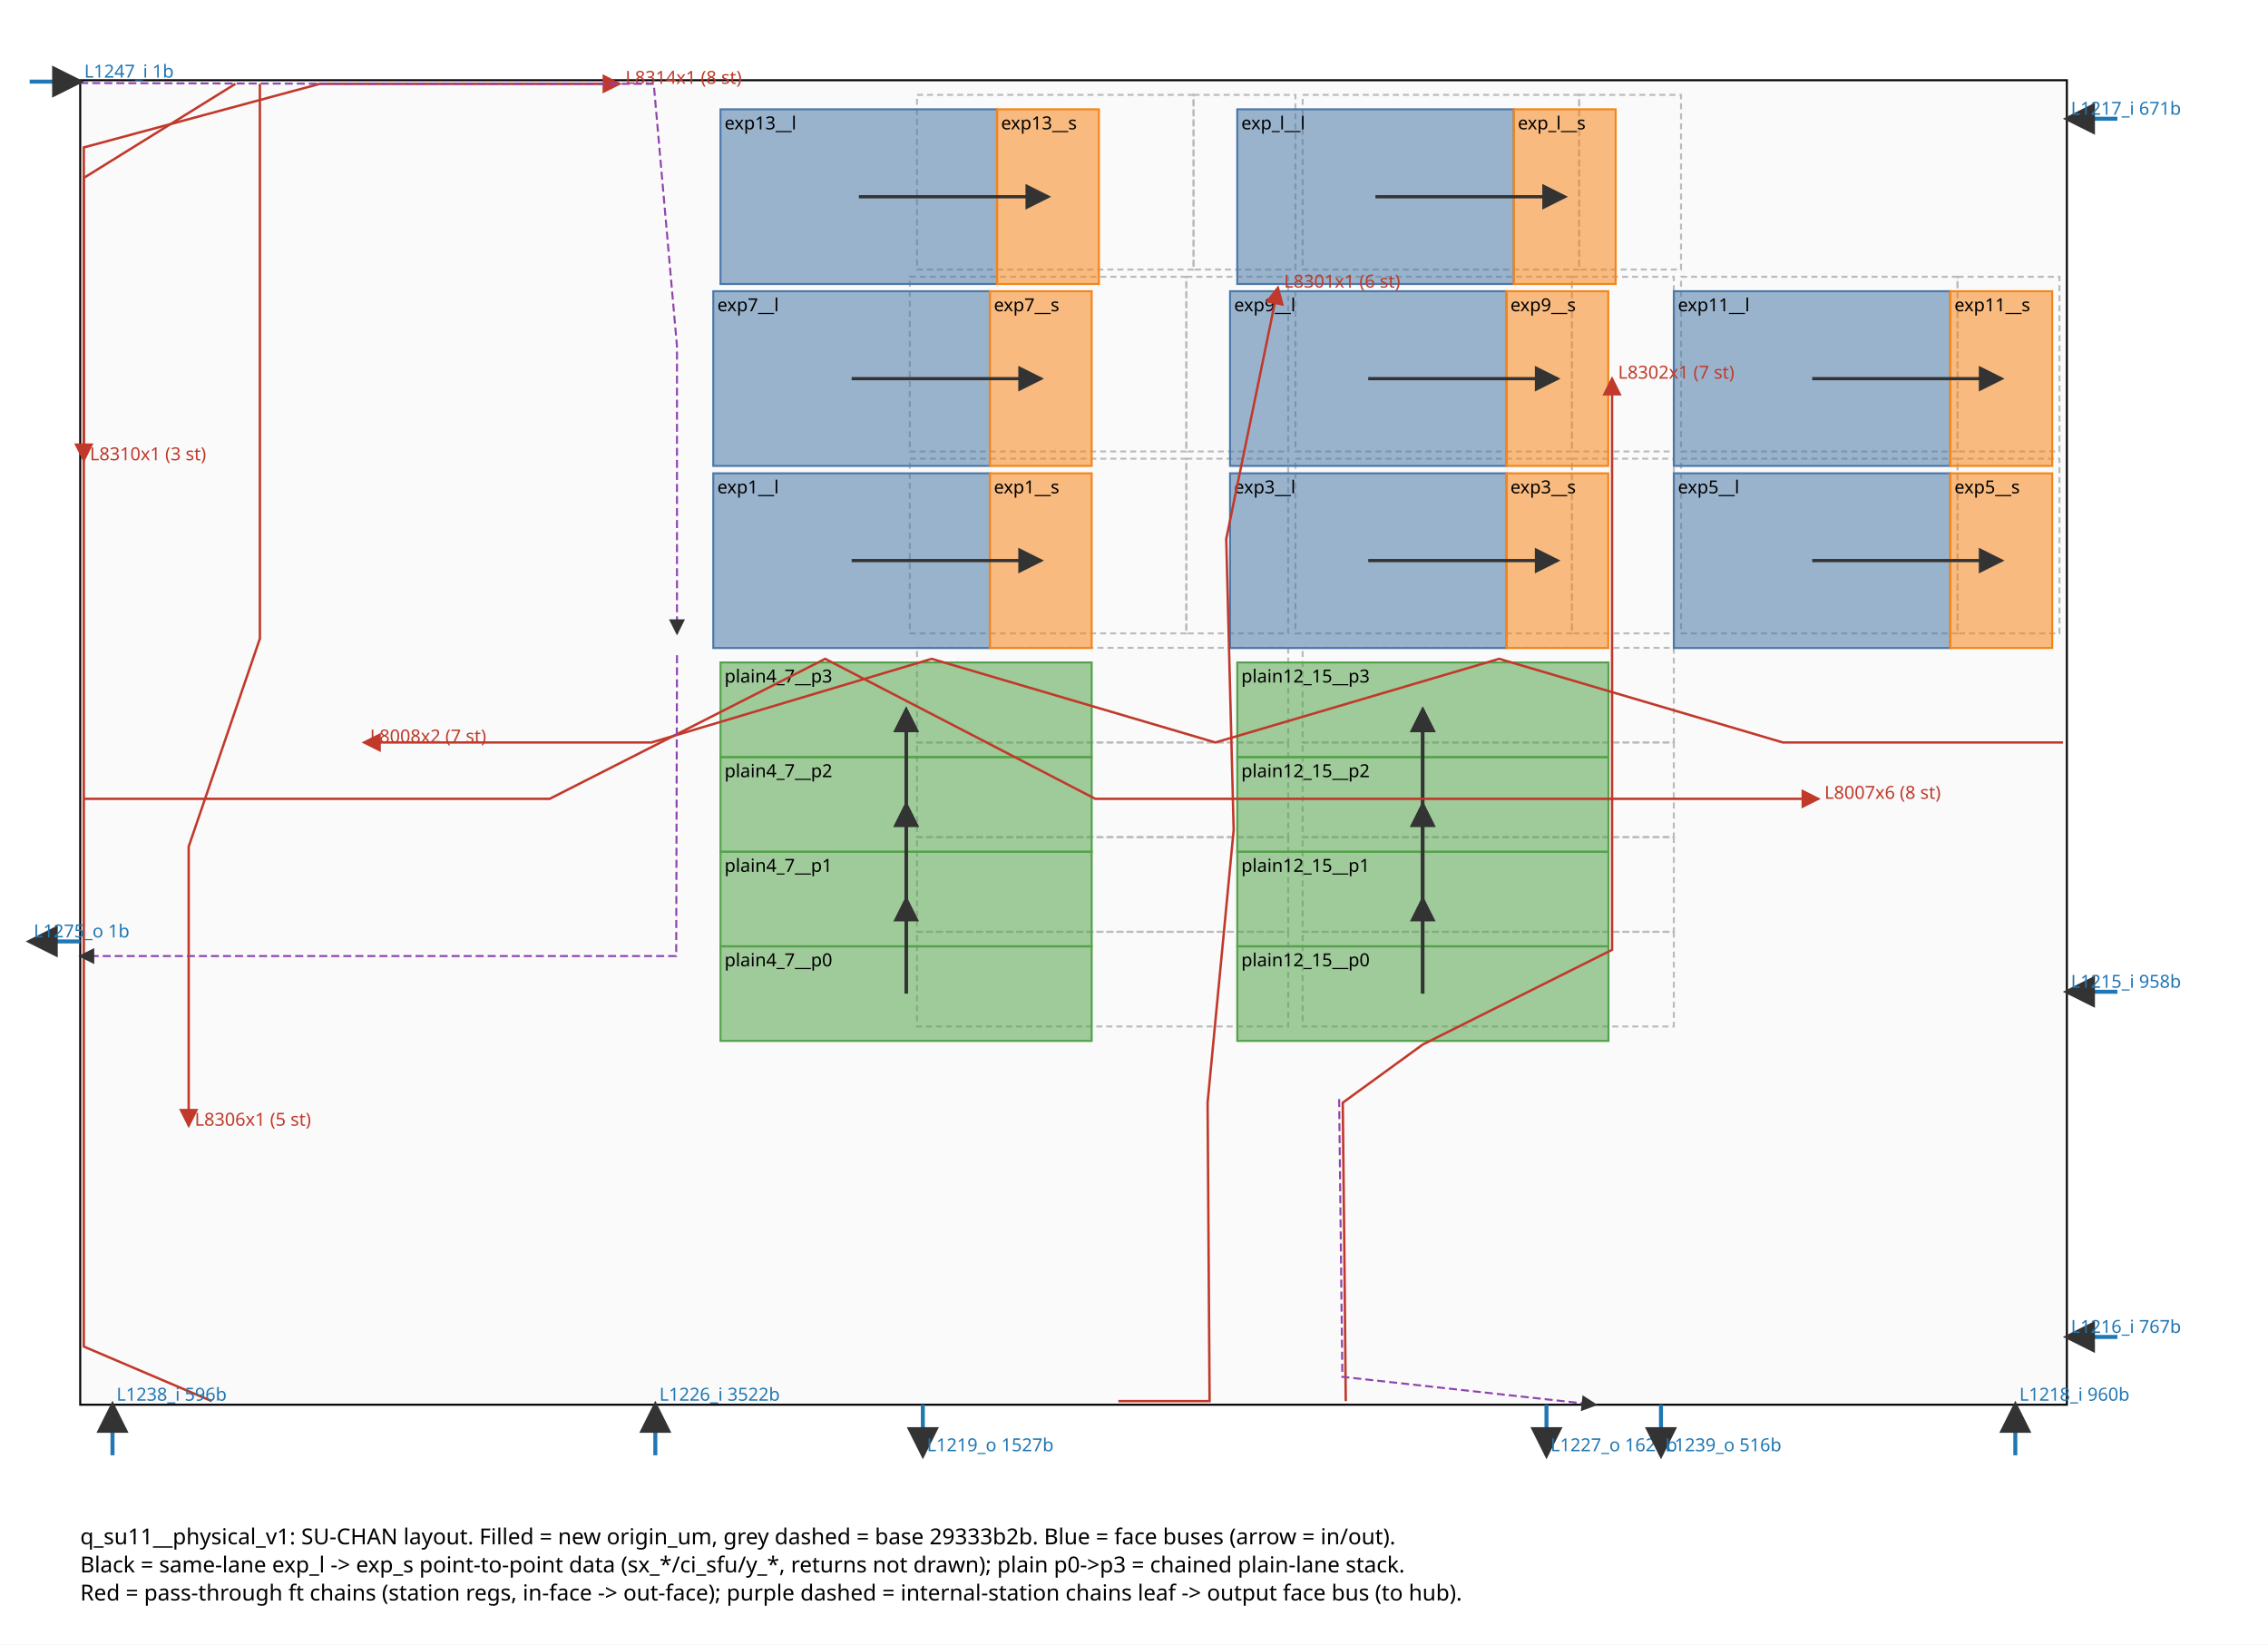
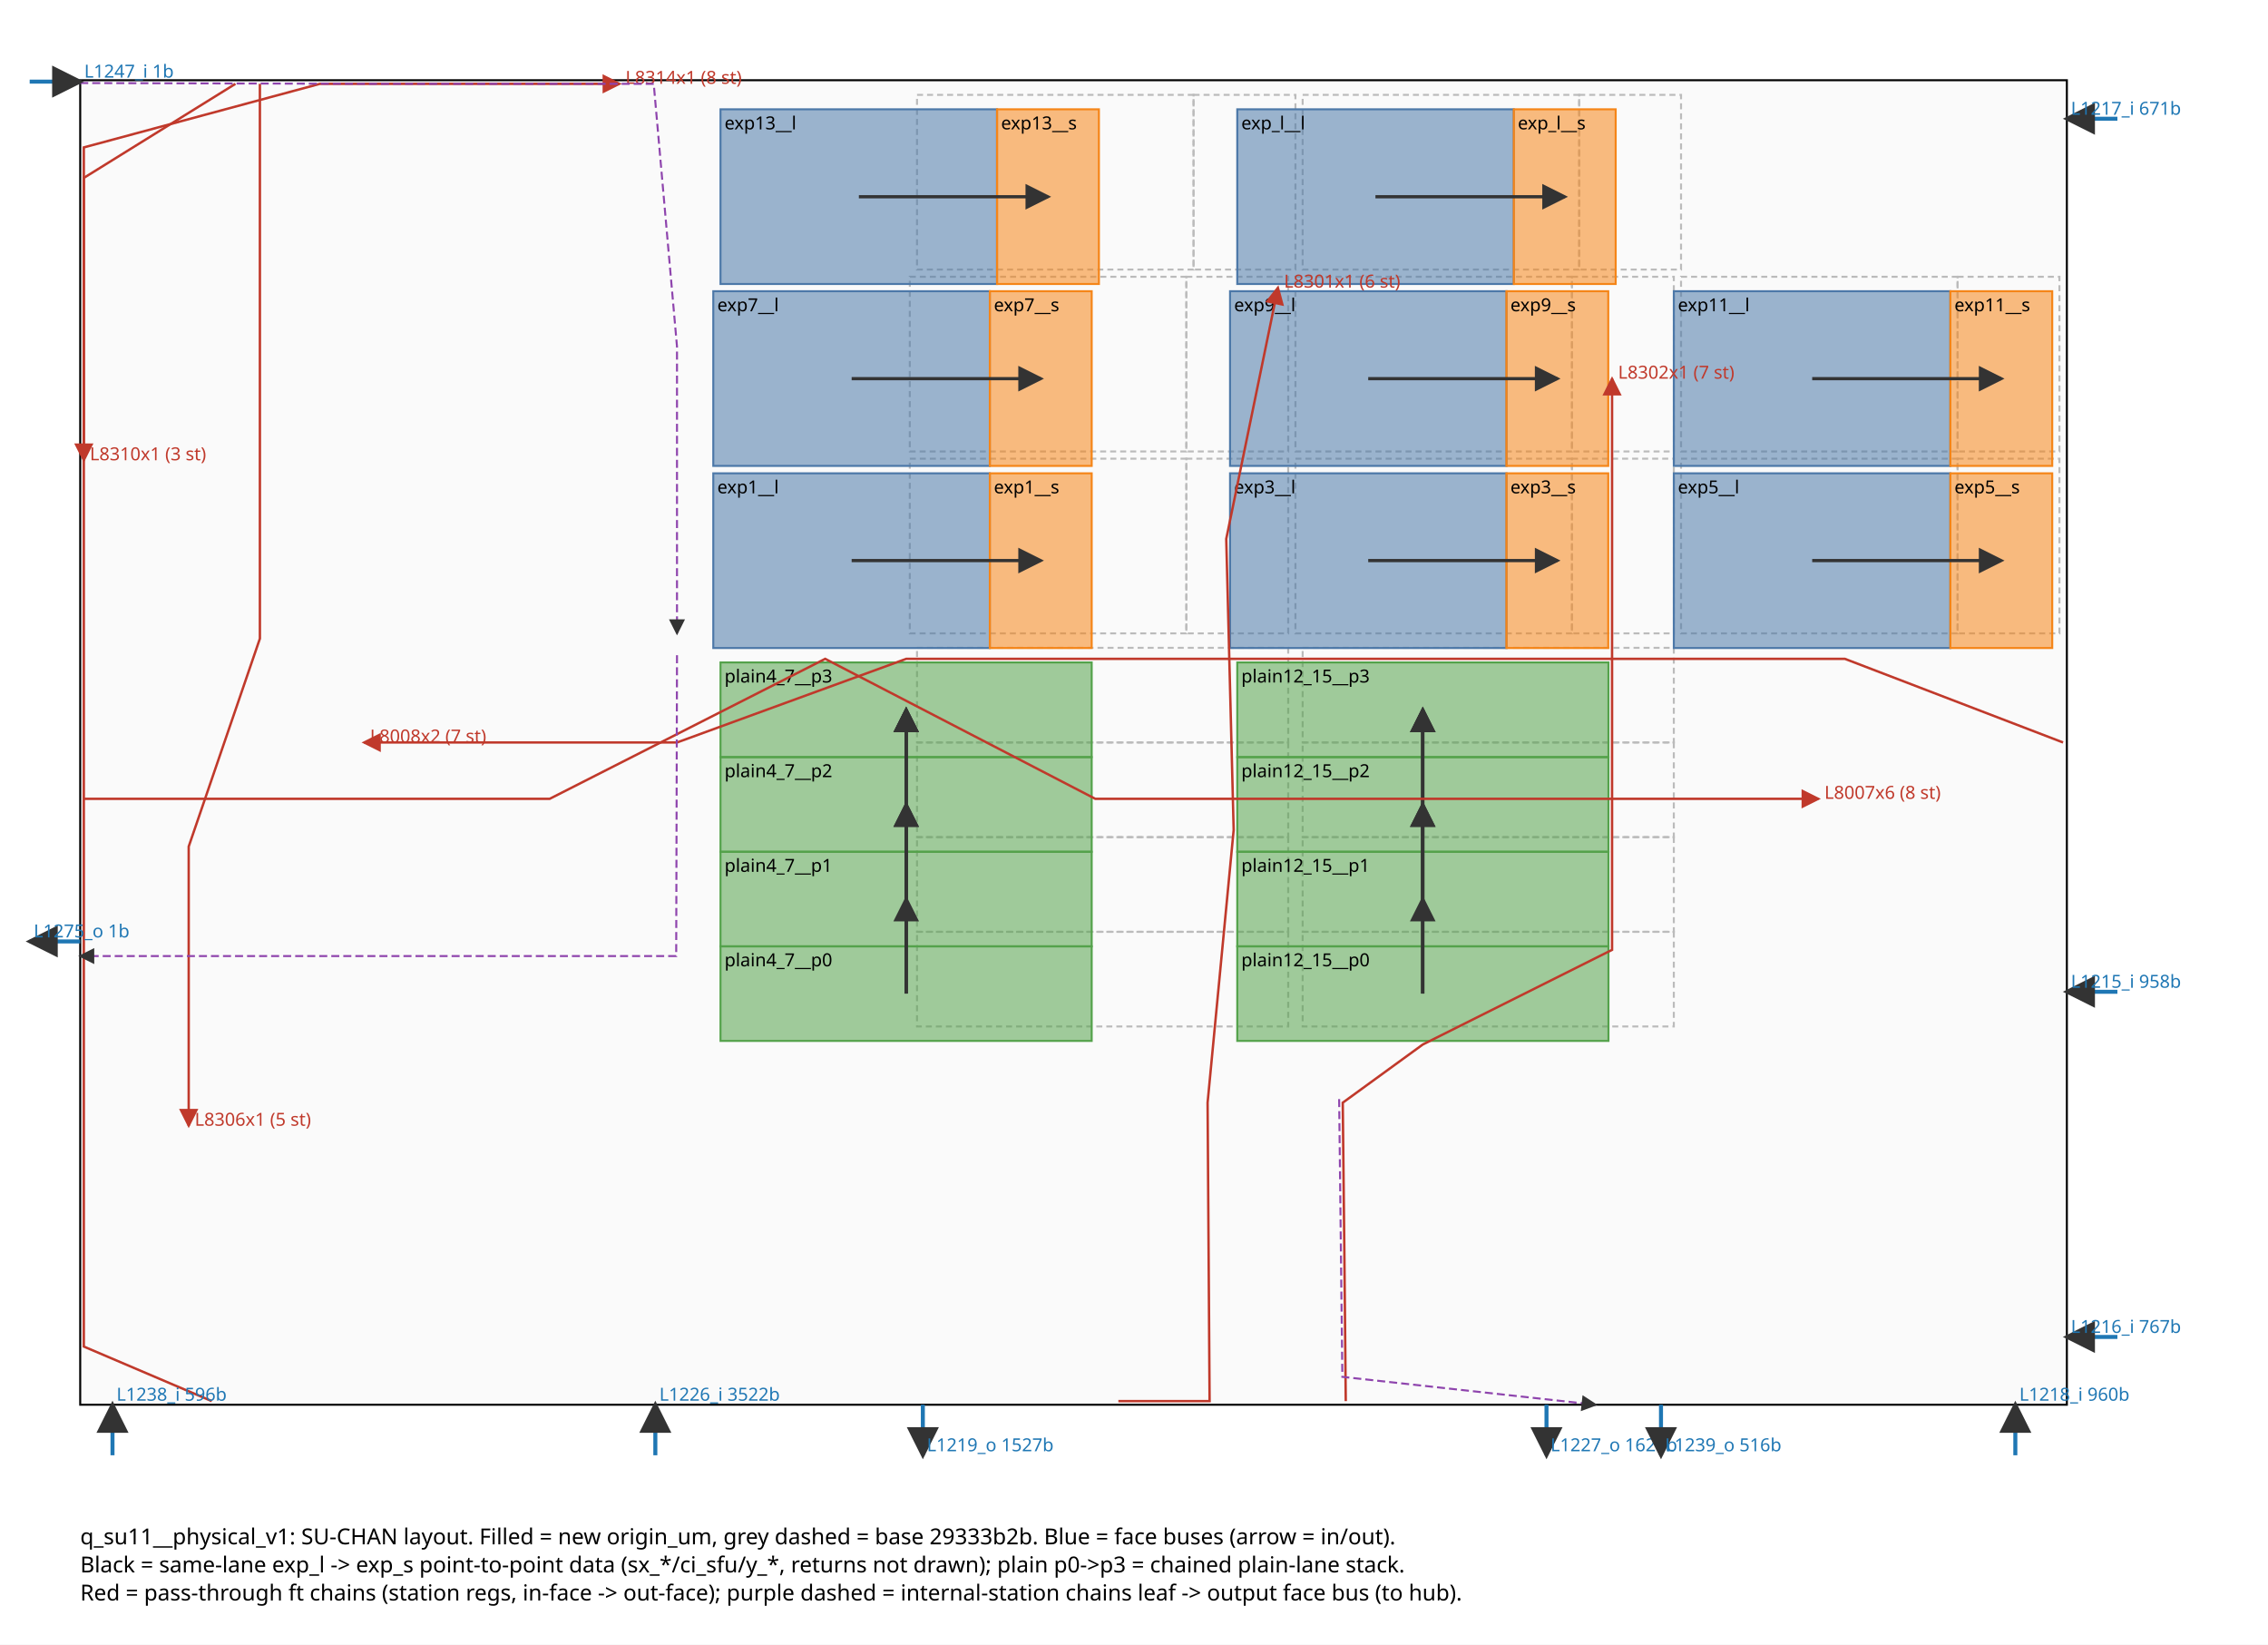
<svg xmlns="http://www.w3.org/2000/svg" width="1131" height="820" viewBox="0 0 1131 820" font-family="sans-serif" font-size="9">
  <defs>
    <marker id="a" markerWidth="8" markerHeight="8" refX="7" refY="4" orient="auto">
      <path d="M0,0 L8,4 L0,8 z" fill="#333" />
    </marker>
    <marker id="r" markerWidth="8" markerHeight="8" refX="7" refY="4" orient="auto">
      <path d="M0,0 L8,4 L0,8 z" fill="#c0392b" />
    </marker>
  </defs>
  <rect x="0" y="0" width="1131" height="820" fill="#ffffff" />
  <rect x="40.0" y="40.0" width="990.7" height="660.4" fill="#fafafa" stroke="#000" />
  <rect x="453.7" y="228.7" width="137.9" height="87.1" fill="none" stroke="#bbb" stroke-dasharray="3,2" />
  <rect x="591.6" y="228.7" width="50.8" height="87.1" fill="none" stroke="#bbb" stroke-dasharray="3,2" />
  <rect x="646.0" y="228.7" width="137.9" height="87.1" fill="none" stroke="#bbb" stroke-dasharray="3,2" />
  <rect x="783.9" y="228.7" width="50.8" height="87.1" fill="none" stroke="#bbb" stroke-dasharray="3,2" />
  <rect x="838.3" y="228.7" width="137.9" height="87.1" fill="none" stroke="#bbb" stroke-dasharray="3,2" />
  <rect x="976.2" y="228.7" width="50.8" height="87.1" fill="none" stroke="#bbb" stroke-dasharray="3,2" />
  <rect x="453.7" y="138.0" width="137.9" height="87.1" fill="none" stroke="#bbb" stroke-dasharray="3,2" />
  <rect x="591.6" y="138.0" width="50.8" height="87.1" fill="none" stroke="#bbb" stroke-dasharray="3,2" />
  <rect x="646.0" y="138.0" width="137.9" height="87.1" fill="none" stroke="#bbb" stroke-dasharray="3,2" />
  <rect x="783.9" y="138.0" width="50.8" height="87.1" fill="none" stroke="#bbb" stroke-dasharray="3,2" />
  <rect x="838.3" y="138.0" width="137.9" height="87.1" fill="none" stroke="#bbb" stroke-dasharray="3,2" />
  <rect x="976.2" y="138.0" width="50.8" height="87.1" fill="none" stroke="#bbb" stroke-dasharray="3,2" />
  <rect x="457.3" y="47.3" width="137.9" height="87.1" fill="none" stroke="#bbb" stroke-dasharray="3,2" />
  <rect x="595.2" y="47.3" width="50.8" height="87.1" fill="none" stroke="#bbb" stroke-dasharray="3,2" />
  <rect x="649.6" y="47.3" width="137.9" height="87.1" fill="none" stroke="#bbb" stroke-dasharray="3,2" />
  <rect x="787.5" y="47.3" width="50.8" height="87.1" fill="none" stroke="#bbb" stroke-dasharray="3,2" />
  <rect x="457.3" y="464.6" width="185.1" height="47.2" fill="none" stroke="#bbb" stroke-dasharray="3,2" />
  <rect x="457.3" y="417.4" width="185.1" height="47.2" fill="none" stroke="#bbb" stroke-dasharray="3,2" />
  <rect x="457.3" y="370.2" width="185.1" height="47.2" fill="none" stroke="#bbb" stroke-dasharray="3,2" />
  <rect x="457.3" y="323.0" width="185.1" height="47.2" fill="none" stroke="#bbb" stroke-dasharray="3,2" />
  <rect x="649.6" y="464.6" width="185.1" height="47.2" fill="none" stroke="#bbb" stroke-dasharray="3,2" />
  <rect x="649.6" y="417.4" width="185.1" height="47.2" fill="none" stroke="#bbb" stroke-dasharray="3,2" />
  <rect x="649.6" y="370.2" width="185.1" height="47.2" fill="none" stroke="#bbb" stroke-dasharray="3,2" />
  <rect x="649.6" y="323.0" width="185.1" height="47.2" fill="none" stroke="#bbb" stroke-dasharray="3,2" />
  <rect x="355.7" y="236.0" width="137.9" height="87.1" fill="#4c78a8" fill-opacity="0.55" stroke="#4c78a8" />
  <text x="357.7" y="246.0">exp1__l</text>
  <rect x="493.6" y="236.0" width="50.8" height="87.1" fill="#f58518" fill-opacity="0.55" stroke="#f58518" />
  <text x="495.6" y="246.0">exp1__s</text>
  <rect x="613.4" y="236.0" width="137.9" height="87.1" fill="#4c78a8" fill-opacity="0.55" stroke="#4c78a8" />
  <text x="615.4" y="246.0">exp3__l</text>
  <rect x="751.2" y="236.0" width="50.8" height="87.1" fill="#f58518" fill-opacity="0.55" stroke="#f58518" />
  <text x="753.2" y="246.0">exp3__s</text>
  <rect x="834.7" y="236.0" width="137.9" height="87.1" fill="#4c78a8" fill-opacity="0.55" stroke="#4c78a8" />
  <text x="836.7" y="246.0">exp5__l</text>
  <rect x="972.6" y="236.0" width="50.8" height="87.1" fill="#f58518" fill-opacity="0.55" stroke="#f58518" />
  <text x="974.6" y="246.0">exp5__s</text>
  <rect x="355.7" y="145.2" width="137.9" height="87.1" fill="#4c78a8" fill-opacity="0.55" stroke="#4c78a8" />
  <text x="357.7" y="155.2">exp7__l</text>
  <rect x="493.6" y="145.2" width="50.8" height="87.1" fill="#f58518" fill-opacity="0.55" stroke="#f58518" />
  <text x="495.6" y="155.2">exp7__s</text>
  <rect x="613.4" y="145.2" width="137.9" height="87.1" fill="#4c78a8" fill-opacity="0.55" stroke="#4c78a8" />
  <text x="615.4" y="155.2">exp9__l</text>
  <rect x="751.2" y="145.2" width="50.8" height="87.1" fill="#f58518" fill-opacity="0.55" stroke="#f58518" />
  <text x="753.2" y="155.2">exp9__s</text>
  <rect x="834.7" y="145.2" width="137.9" height="87.1" fill="#4c78a8" fill-opacity="0.55" stroke="#4c78a8" />
  <text x="836.7" y="155.2">exp11__l</text>
  <rect x="972.6" y="145.2" width="50.8" height="87.1" fill="#f58518" fill-opacity="0.55" stroke="#f58518" />
  <text x="974.6" y="155.2">exp11__s</text>
  <rect x="359.3" y="54.5" width="137.9" height="87.1" fill="#4c78a8" fill-opacity="0.55" stroke="#4c78a8" />
  <text x="361.3" y="64.5">exp13__l</text>
  <rect x="497.2" y="54.5" width="50.8" height="87.1" fill="#f58518" fill-opacity="0.55" stroke="#f58518" />
  <text x="499.2" y="64.5">exp13__s</text>
  <rect x="617.0" y="54.5" width="137.9" height="87.1" fill="#4c78a8" fill-opacity="0.55" stroke="#4c78a8" />
  <text x="619.0" y="64.5">exp_l__l</text>
  <rect x="754.9" y="54.5" width="50.8" height="87.1" fill="#f58518" fill-opacity="0.55" stroke="#f58518" />
  <text x="756.9" y="64.5">exp_l__s</text>
  <rect x="359.3" y="471.8" width="185.1" height="47.2" fill="#54a24b" fill-opacity="0.55" stroke="#54a24b" />
  <text x="361.3" y="481.8">plain4_7__p0</text>
  <rect x="359.3" y="424.7" width="185.1" height="47.2" fill="#54a24b" fill-opacity="0.55" stroke="#54a24b" />
  <text x="361.3" y="434.7">plain4_7__p1</text>
  <rect x="359.3" y="377.5" width="185.1" height="47.2" fill="#54a24b" fill-opacity="0.55" stroke="#54a24b" />
  <text x="361.3" y="387.5">plain4_7__p2</text>
  <rect x="359.3" y="330.3" width="185.1" height="47.2" fill="#54a24b" fill-opacity="0.55" stroke="#54a24b" />
  <text x="361.3" y="340.3">plain4_7__p3</text>
  <rect x="617.0" y="471.8" width="185.1" height="47.2" fill="#54a24b" fill-opacity="0.55" stroke="#54a24b" />
  <text x="619.0" y="481.8">plain12_15__p0</text>
  <rect x="617.0" y="424.7" width="185.1" height="47.2" fill="#54a24b" fill-opacity="0.55" stroke="#54a24b" />
  <text x="619.0" y="434.7">plain12_15__p1</text>
  <rect x="617.0" y="377.5" width="185.1" height="47.2" fill="#54a24b" fill-opacity="0.55" stroke="#54a24b" />
  <text x="619.0" y="387.5">plain12_15__p2</text>
  <rect x="617.0" y="330.3" width="185.1" height="47.2" fill="#54a24b" fill-opacity="0.55" stroke="#54a24b" />
  <text x="619.0" y="340.3">plain12_15__p3</text>
  <line x1="903.7" y1="188.8" x2="998.0" y2="188.8" stroke="#333" stroke-width="1.6" marker-end="url(#a)" />
  <line x1="428.3" y1="98.1" x2="522.6" y2="98.1" stroke="#333" stroke-width="1.6" marker-end="url(#a)" />
  <line x1="424.7" y1="279.5" x2="519.0" y2="279.5" stroke="#333" stroke-width="1.6" marker-end="url(#a)" />
  <line x1="682.3" y1="279.5" x2="776.6" y2="279.5" stroke="#333" stroke-width="1.6" marker-end="url(#a)" />
  <line x1="903.7" y1="279.5" x2="998.0" y2="279.5" stroke="#333" stroke-width="1.6" marker-end="url(#a)" />
  <line x1="424.7" y1="188.8" x2="519.0" y2="188.8" stroke="#333" stroke-width="1.6" marker-end="url(#a)" />
  <line x1="682.3" y1="188.8" x2="776.6" y2="188.8" stroke="#333" stroke-width="1.6" marker-end="url(#a)" />
  <line x1="685.9" y1="98.1" x2="780.3" y2="98.1" stroke="#333" stroke-width="1.6" marker-end="url(#a)" />
  <line x1="709.5" y1="495.4" x2="709.5" y2="448.2" stroke="#333" stroke-width="1.6" marker-end="url(#a)" />
  <line x1="709.5" y1="495.4" x2="709.5" y2="401.1" stroke="#333" stroke-width="1.6" marker-end="url(#a)" />
  <line x1="709.5" y1="495.4" x2="709.5" y2="353.9" stroke="#333" stroke-width="1.6" marker-end="url(#a)" />
  <line x1="709.5" y1="448.2" x2="709.5" y2="401.1" stroke="#333" stroke-width="1.6" marker-end="url(#a)" />
  <line x1="709.5" y1="448.2" x2="709.5" y2="353.9" stroke="#333" stroke-width="1.6" marker-end="url(#a)" />
  <line x1="709.5" y1="401.1" x2="709.5" y2="353.9" stroke="#333" stroke-width="1.6" marker-end="url(#a)" />
  <line x1="451.9" y1="495.4" x2="451.9" y2="448.2" stroke="#333" stroke-width="1.6" marker-end="url(#a)" />
  <line x1="451.9" y1="495.4" x2="451.9" y2="401.1" stroke="#333" stroke-width="1.6" marker-end="url(#a)" />
  <line x1="451.9" y1="495.4" x2="451.9" y2="353.9" stroke="#333" stroke-width="1.6" marker-end="url(#a)" />
  <line x1="451.9" y1="448.2" x2="451.9" y2="401.1" stroke="#333" stroke-width="1.6" marker-end="url(#a)" />
  <line x1="451.9" y1="448.2" x2="451.9" y2="353.9" stroke="#333" stroke-width="1.6" marker-end="url(#a)" />
  <line x1="451.9" y1="401.1" x2="451.9" y2="353.9" stroke="#333" stroke-width="1.6" marker-end="url(#a)" />
  <polyline points="41.8,398.3 163.8,398.3 274.1,398.3 411.5,328.5 546.2,398.3 615.2,398.3 803.9,398.3 906.8,398.3" fill="none" stroke="#c0392b" stroke-width="1.2" marker-end="url(#r)" />
  <text x="909.8" y="398.3" fill="#c0392b">L8007x6 (8 st)</text>
-   <polyline points="1028.8,370.2 889.1,370.2 747.6,328.5 606.1,370.2 464.6,328.5 324.9,370.2 181.5,370.2" fill="none" stroke="#c0392b" stroke-width="1.2" marker-end="url(#r)" />
+   <polyline points="1028.8,370.2 920.0,328.5 763.9,328.5 607.9,328.5 451.9,328.5 337.6,370.2 181.5,370.2" fill="none" stroke="#c0392b" stroke-width="1.2" marker-end="url(#r)" />
  <text x="184.5" y="370.2" fill="#c0392b">L8008x2 (7 st)</text>
  <polyline points="557.7,698.6 603.2,698.6 602.2,549.8 615.2,413.8 611.5,268.7 637.3,143.4" fill="none" stroke="#c0392b" stroke-width="1.2" marker-end="url(#r)" />
  <text x="640.3" y="143.4" fill="#c0392b">L8301x1 (6 st)</text>
  <polyline points="671.1,698.6 670.4,624.2 669.6,549.8 709.5,520.8 803.9,473.6 803.9,328.5 803.9,188.8" fill="none" stroke="#c0392b" stroke-width="1.2" marker-end="url(#r)" />
  <text x="806.9" y="188.8" fill="#c0392b">L8302x1 (7 st)</text>
  <polyline points="129.6,41.8 129.6,179.2 129.6,318.4 94.1,422.1 94.1,561.3" fill="none" stroke="#c0392b" stroke-width="1.2" marker-end="url(#r)" />
  <text x="97.1" y="561.3" fill="#c0392b">L8306x1 (5 st)</text>
  <polyline points="117.4,41.8 41.8,88.7 41.8,229.5" fill="none" stroke="#c0392b" stroke-width="1.2" marker-end="url(#r)" />
  <text x="44.8" y="229.5" fill="#c0392b">L8310x1 (3 st)</text>
  <polyline points="105.6,698.6 41.8,671.4 41.8,522.0 41.8,372.5 41.8,223.0 41.8,73.5 159.5,41.8 308.9,41.8" fill="none" stroke="#c0392b" stroke-width="1.2" marker-end="url(#r)" />
  <text x="311.9" y="41.8" fill="#c0392b">L8314x1 (8 st)</text>
  <polyline points="667.8,548.0 669.4,686.5 795.7,700.4" fill="none" stroke="#8e44ad" stroke-width="1.0" stroke-dasharray="4,2" marker-end="url(#a)" />
  <polyline points="40.0,41.4 183.0,41.8 326.0,41.8 337.6,172.8 337.6,315.8" fill="none" stroke="#8e44ad" stroke-width="1.0" stroke-dasharray="4,2" marker-end="url(#a)" />
  <polyline points="337.6,326.7 337.6,328.5 337.2,476.7 188.6,476.7 40.0,476.7" fill="none" stroke="#8e44ad" stroke-width="1.0" stroke-dasharray="4,2" marker-end="url(#a)" />
  <line x1="1055.9" y1="494.5" x2="1030.7" y2="494.5" stroke="#1f77b4" stroke-width="2" marker-end="url(#a)" />
  <text x="1032.7" y="492.5" fill="#1f77b4">L1215_i 958b</text>
  <line x1="1055.9" y1="666.6" x2="1030.7" y2="666.6" stroke="#1f77b4" stroke-width="2" marker-end="url(#a)" />
  <text x="1032.7" y="664.6" fill="#1f77b4">L1216_i 767b</text>
  <line x1="1055.9" y1="59.2" x2="1030.7" y2="59.2" stroke="#1f77b4" stroke-width="2" marker-end="url(#a)" />
  <text x="1032.7" y="57.2" fill="#1f77b4">L1217_i 671b</text>
  <line x1="1005.0" y1="725.6" x2="1005.0" y2="700.4" stroke="#1f77b4" stroke-width="2" marker-end="url(#a)" />
  <text x="1007.0" y="698.4" fill="#1f77b4">L1218_i 960b</text>
  <line x1="460.2" y1="700.4" x2="460.2" y2="725.6" stroke="#1f77b4" stroke-width="2" marker-end="url(#a)" />
  <text x="462.2" y="723.6" fill="#1f77b4">L1219_o 1527b</text>
  <line x1="326.8" y1="725.6" x2="326.8" y2="700.4" stroke="#1f77b4" stroke-width="2" marker-end="url(#a)" />
  <text x="328.8" y="698.4" fill="#1f77b4">L1226_i 3522b</text>
  <line x1="771.2" y1="700.4" x2="771.2" y2="725.6" stroke="#1f77b4" stroke-width="2" marker-end="url(#a)" />
  <text x="773.2" y="723.6" fill="#1f77b4">L1227_o 1625b</text>
  <line x1="56.1" y1="725.6" x2="56.1" y2="700.4" stroke="#1f77b4" stroke-width="2" marker-end="url(#a)" />
  <text x="58.1" y="698.4" fill="#1f77b4">L1238_i 596b</text>
  <line x1="828.3" y1="700.4" x2="828.3" y2="725.6" stroke="#1f77b4" stroke-width="2" marker-end="url(#a)" />
  <text x="830.3" y="723.6" fill="#1f77b4">L1239_o 516b</text>
  <line x1="14.8" y1="40.7" x2="40.0" y2="40.7" stroke="#1f77b4" stroke-width="2" marker-end="url(#a)" />
  <text x="42.0" y="38.7" fill="#1f77b4">L1247_i 1b</text>
  <line x1="40.0" y1="469.4" x2="14.8" y2="469.4" stroke="#1f77b4" stroke-width="2" marker-end="url(#a)" />
  <text x="16.8" y="467.4" fill="#1f77b4">L1275_o 1b</text>
  <text x="40" y="770" font-size="11">q_su11__physical_v1: SU-CHAN layout. Filled = new origin_um, grey dashed = base 29333b2b. Blue = face buses (arrow = in/out).</text>
  <text x="40" y="784" font-size="11">Black = same-lane exp_l -&gt; exp_s point-to-point data (sx_*/ci_sfu/y_*, returns not drawn); plain p0-&gt;p3 = chained plain-lane stack.</text>
  <text x="40" y="798" font-size="11">Red = pass-through ft chains (station regs, in-face -&gt; out-face); purple dashed = internal-station chains leaf -&gt; output face bus (to hub).</text>
</svg>
